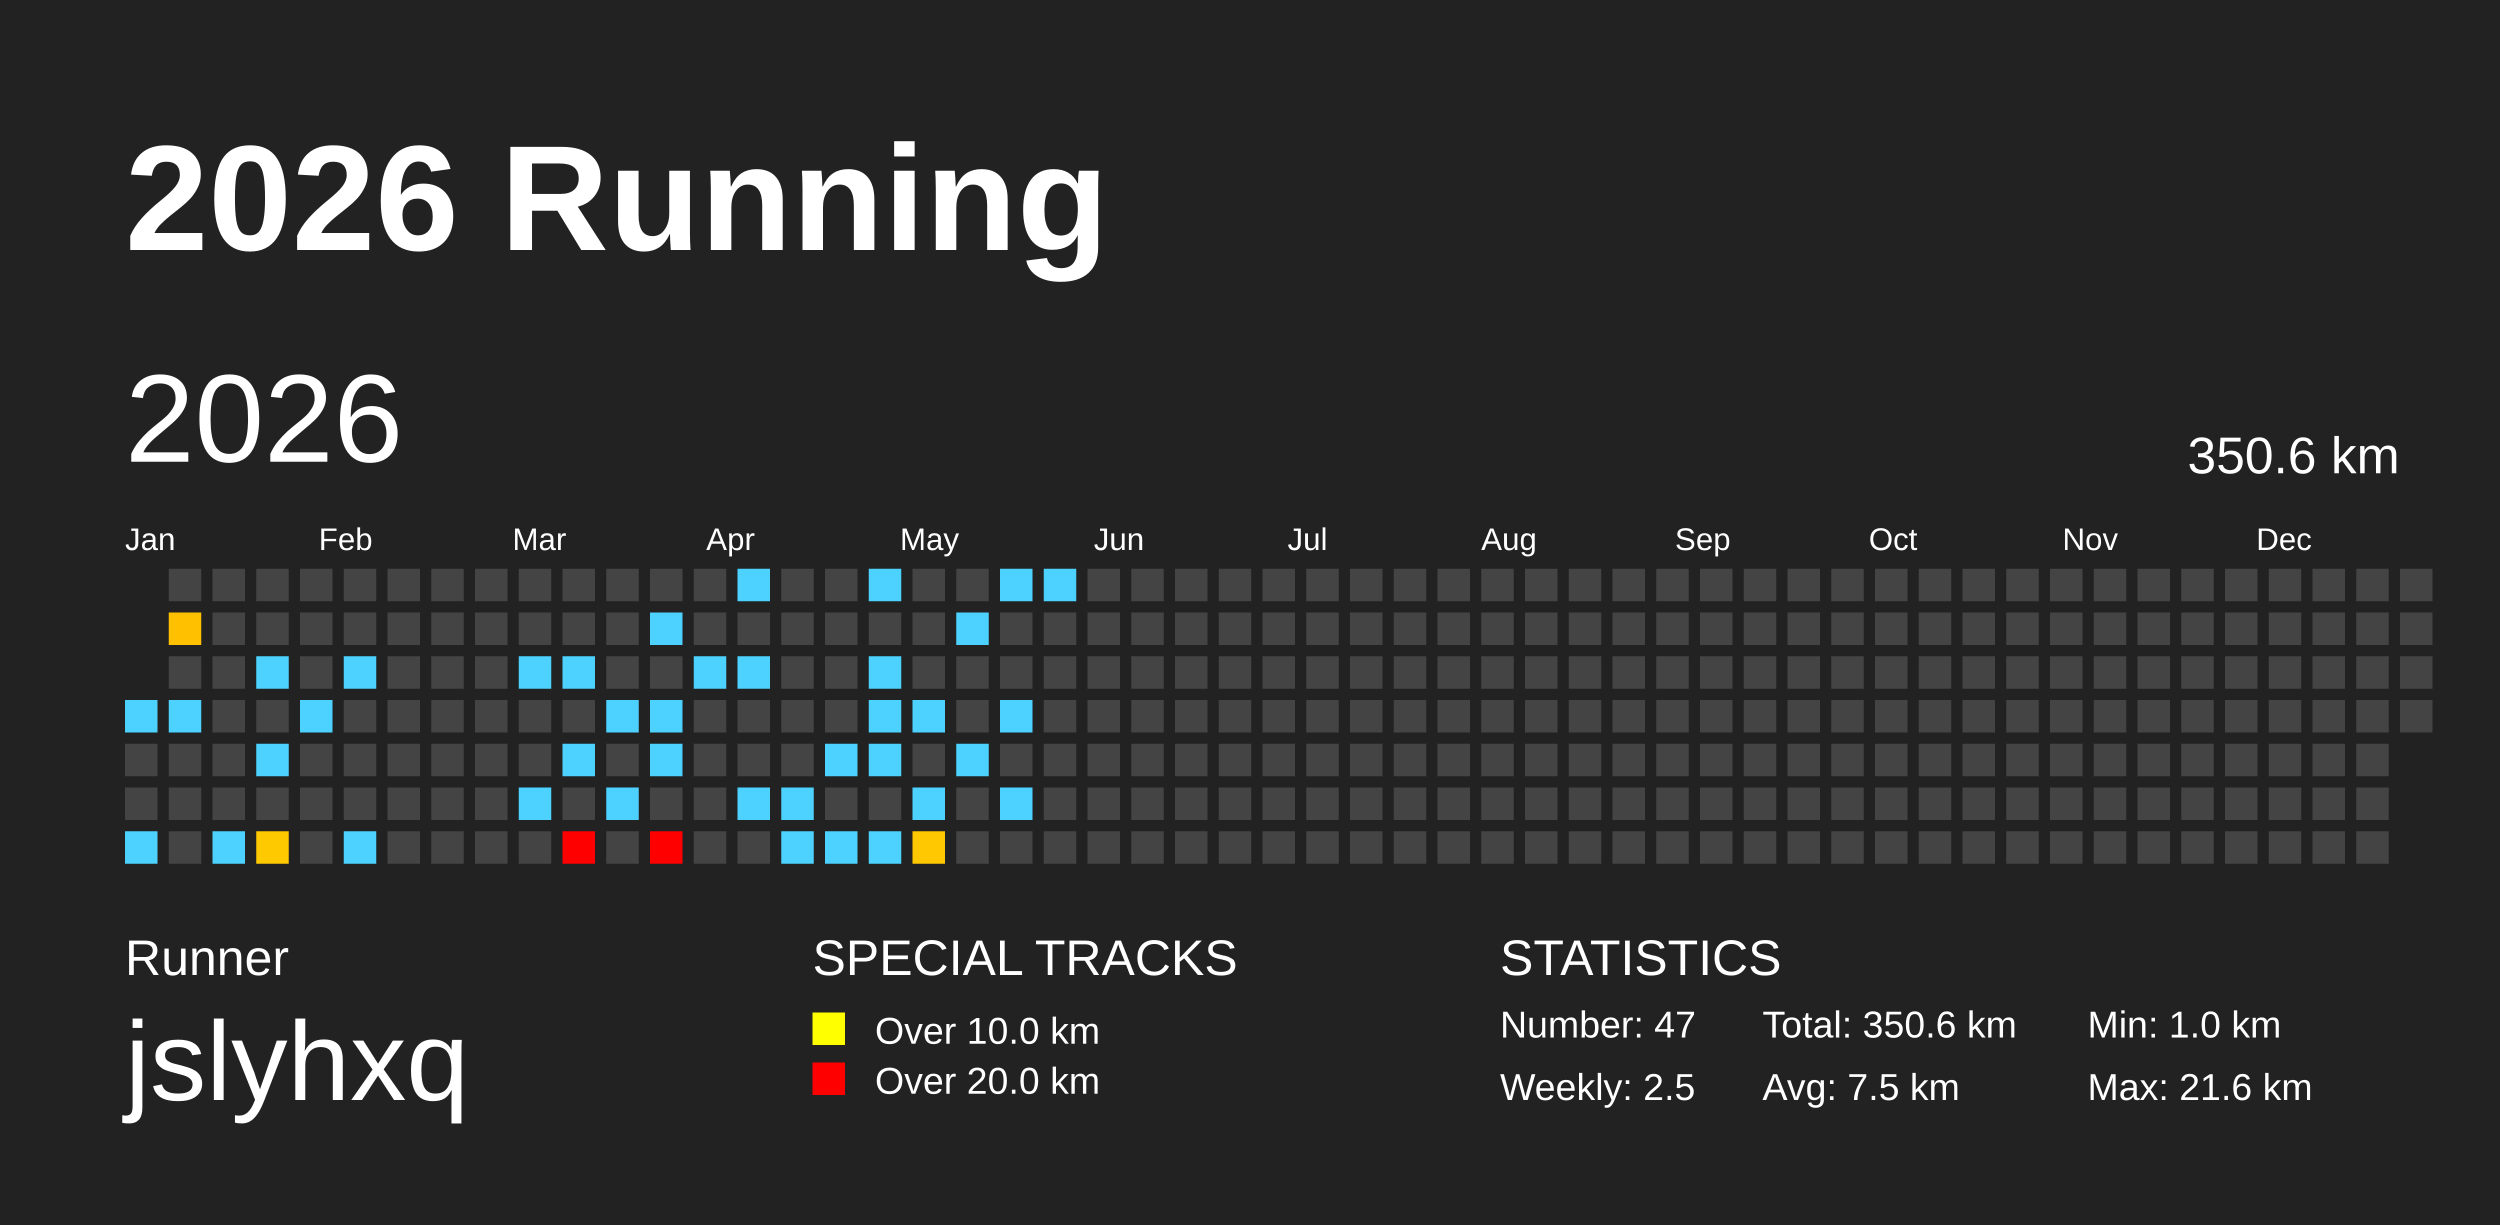
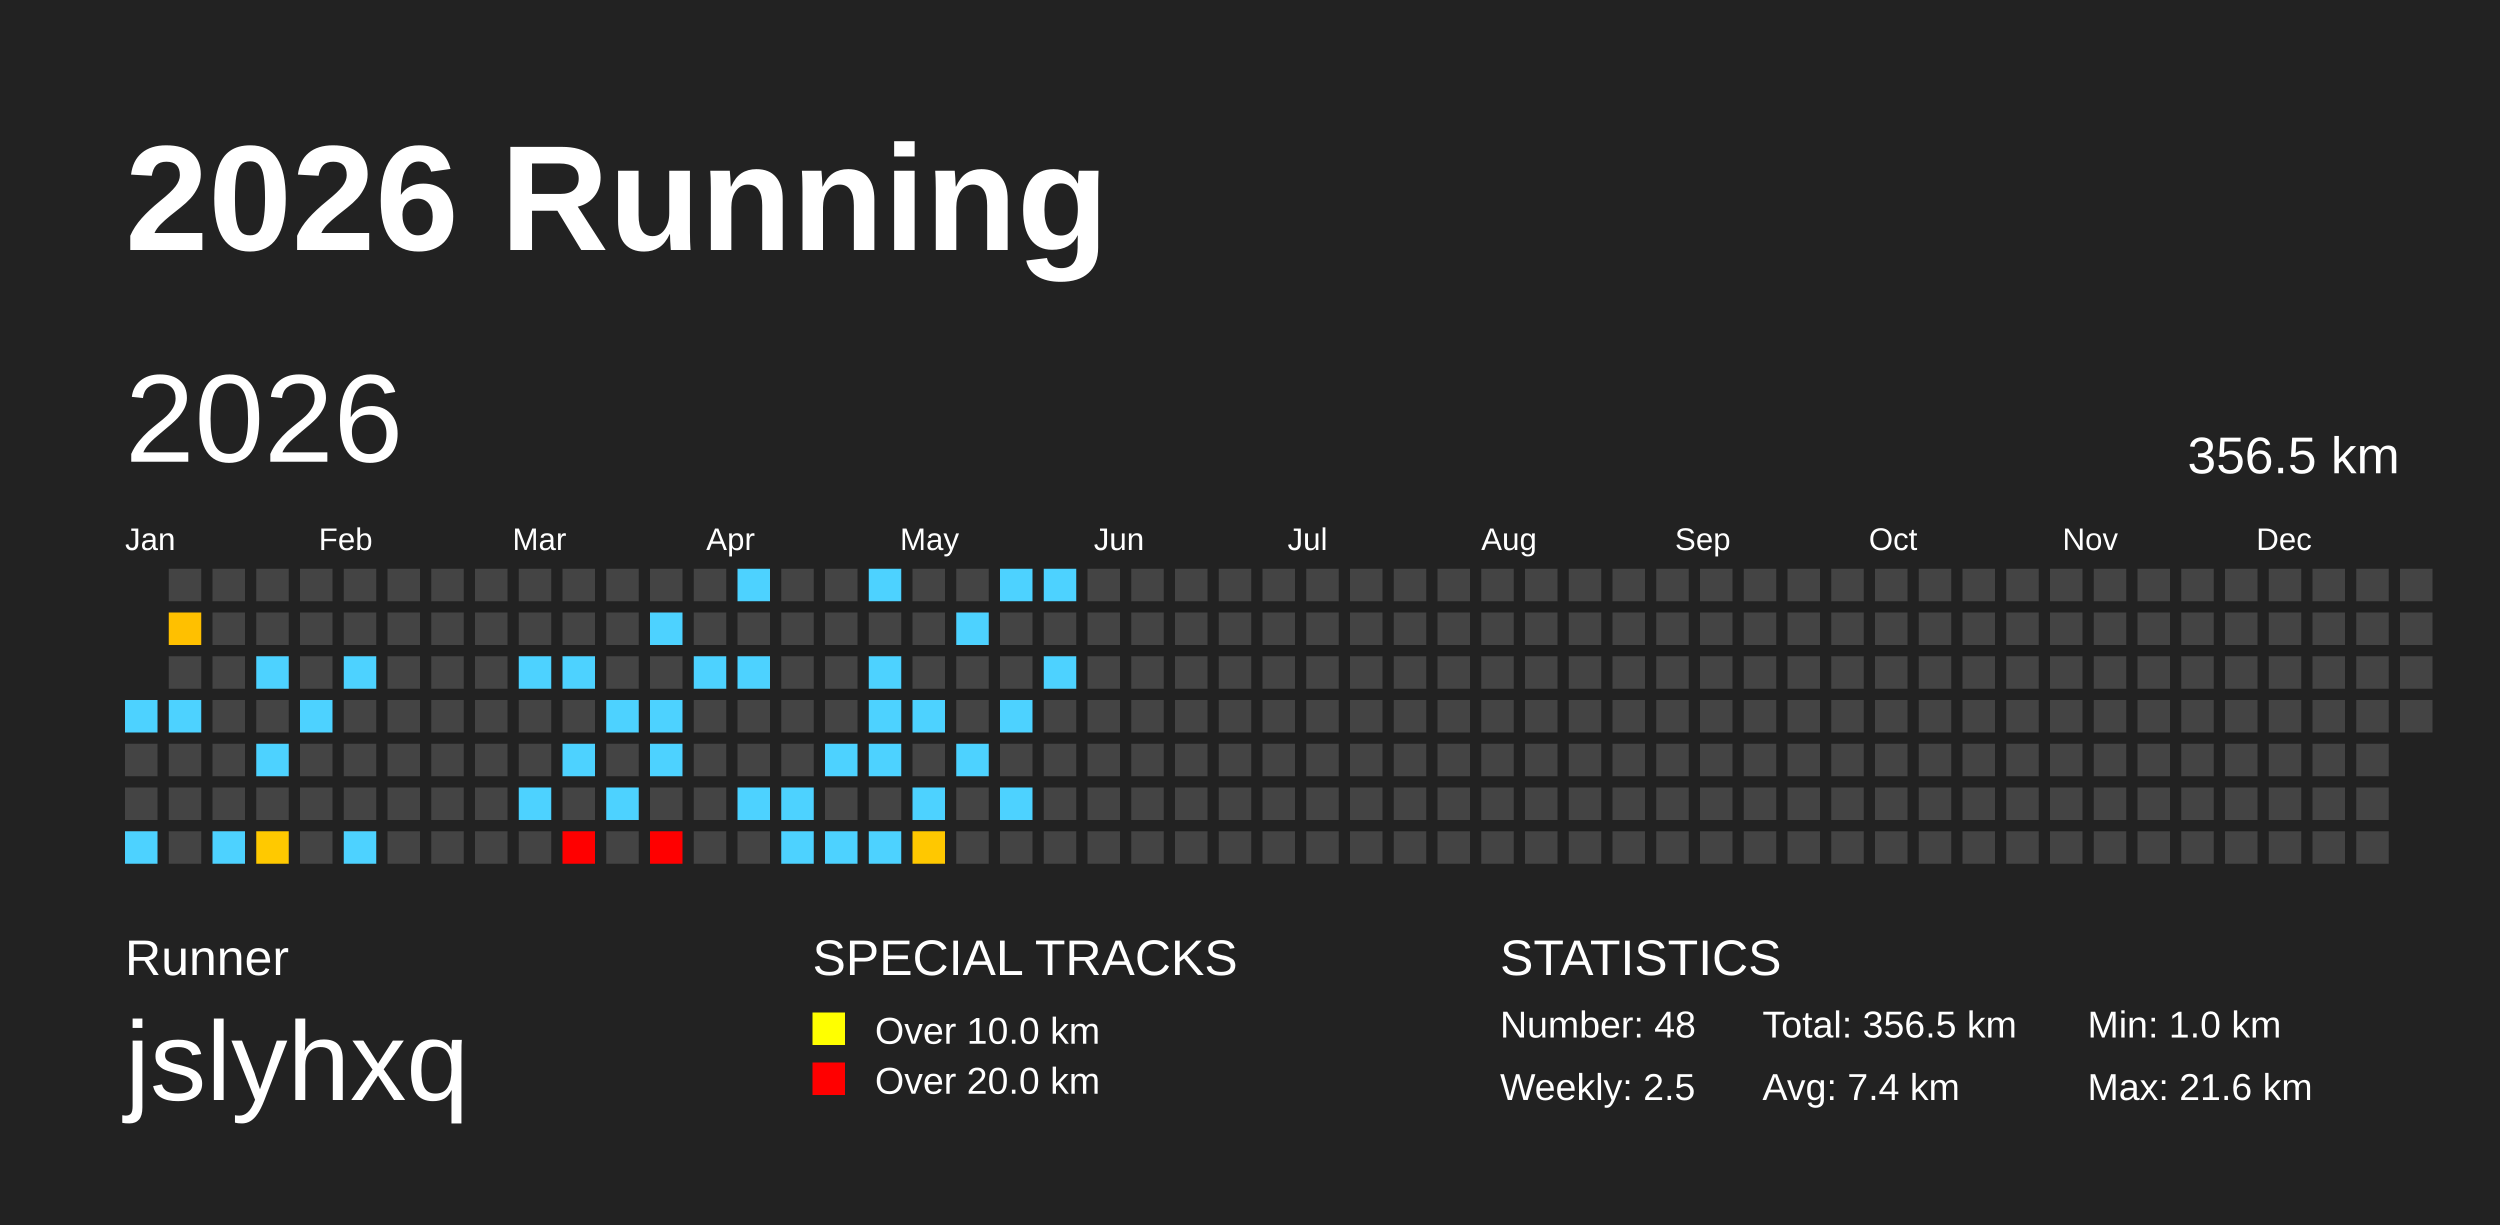
<svg xmlns="http://www.w3.org/2000/svg" baseProfile="full" height="98mm" version="1.1" viewBox="0,0,200,98" width="200mm">
  <defs />
  <rect fill="#222222" height="98" width="200" x="0" y="0" />
  <text fill="#FFFFFF" style="font-size:12px; font-family:Arial; font-weight:bold;" x="10" y="20">2026 Running</text>
  <text fill="#FFFFFF" style="font-size:4px; font-family:Arial" x="10" y="78">Runner</text>
  <text fill="#FFFFFF" style="font-size:9px; font-family:Arial" x="10" y="88">jslyhxq</text>
  <text fill="#FFFFFF" style="font-size:4px; font-family:Arial" x="65" y="78">SPECIAL TRACKS</text>
  <rect fill="yellow" height="2.6" width="2.6" x="65" y="81" />
  <text fill="#FFFFFF" style="font-size:3px; font-family:Arial" x="70" y="83.5">Over 10.0 km</text>
  <rect fill="red" height="2.6" width="2.6" x="65" y="85" />
  <text fill="#FFFFFF" style="font-size:3px; font-family:Arial" x="70" y="87.5">Over 20.0 km</text>
  <text fill="#FFFFFF" style="font-size:4px; font-family:Arial" x="120" y="78">STATISTICS</text>
-   <text fill="#FFFFFF" style="font-size:3px; font-family:Arial" x="120" y="83">Number: 47</text>
+   <text fill="#FFFFFF" style="font-size:3px; font-family:Arial" x="120" y="83">Number: 48</text>
  <text fill="#FFFFFF" style="font-size:3px; font-family:Arial" x="120" y="88">Weekly: 2.5</text>
-   <text fill="#FFFFFF" style="font-size:3px; font-family:Arial" x="141" y="83">Total: 350.6 km</text>
-   <text fill="#FFFFFF" style="font-size:3px; font-family:Arial" x="141" y="88">Avg: 7.5 km</text>
+   <text fill="#FFFFFF" style="font-size:3px; font-family:Arial" x="141" y="83">Total: 356.5 km</text>
+   <text fill="#FFFFFF" style="font-size:3px; font-family:Arial" x="141" y="88">Avg: 7.4 km</text>
  <text fill="#FFFFFF" style="font-size:3px; font-family:Arial" x="167" y="83">Min: 1.0 km</text>
  <text fill="#FFFFFF" style="font-size:3px; font-family:Arial" x="167" y="88">Max: 21.6 km</text>
  <text dominant-baseline="hanging" fill="#FFFFFF" style="font-size:10.0px; font-family:Arial;" x="10" y="30">2026</text>
-   <text dominant-baseline="hanging" fill="#FFFFFF" style="font-size:4.125px; font-family:Arial;" x="175" y="35">350.6 km</text>
+   <text dominant-baseline="hanging" fill="#FFFFFF" style="font-size:4.125px; font-family:Arial;" x="175" y="35">356.5 km</text>
  <text fill="#FFFFFF" style="font-size:2.5px; font-family:Arial" x="10.0" y="44">Jan</text>
  <text fill="#FFFFFF" style="font-size:2.5px; font-family:Arial" x="25.5" y="44">Feb</text>
  <text fill="#FFFFFF" style="font-size:2.5px; font-family:Arial" x="41.0" y="44">Mar</text>
  <text fill="#FFFFFF" style="font-size:2.5px; font-family:Arial" x="56.5" y="44">Apr</text>
  <text fill="#FFFFFF" style="font-size:2.5px; font-family:Arial" x="72.0" y="44">May</text>
  <text fill="#FFFFFF" style="font-size:2.5px; font-family:Arial" x="87.5" y="44">Jun</text>
  <text fill="#FFFFFF" style="font-size:2.5px; font-family:Arial" x="103.0" y="44">Jul</text>
  <text fill="#FFFFFF" style="font-size:2.5px; font-family:Arial" x="118.5" y="44">Aug</text>
  <text fill="#FFFFFF" style="font-size:2.5px; font-family:Arial" x="134.0" y="44">Sep</text>
  <text fill="#FFFFFF" style="font-size:2.5px; font-family:Arial" x="149.5" y="44">Oct</text>
  <text fill="#FFFFFF" style="font-size:2.5px; font-family:Arial" x="165.0" y="44">Nov</text>
  <text fill="#FFFFFF" style="font-size:2.5px; font-family:Arial" x="180.5" y="44">Dec</text>
  <rect fill="#4dd2ff" height="2.6" width="2.6" x="10.0" y="56.0" />
  <rect fill="#444444" height="2.6" width="2.6" x="10.0" y="59.5" />
  <rect fill="#444444" height="2.6" width="2.6" x="10.0" y="63.0" />
  <rect fill="#4dd2ff" height="2.6" width="2.6" x="10.0" y="66.5" />
  <rect fill="#444444" height="2.6" width="2.6" x="13.5" y="45.5" />
  <rect fill="#ffc000" height="2.6" width="2.6" x="13.5" y="49.0" />
  <rect fill="#444444" height="2.6" width="2.6" x="13.5" y="52.5" />
  <rect fill="#4dd2ff" height="2.6" width="2.6" x="13.5" y="56.0" />
  <rect fill="#444444" height="2.6" width="2.6" x="13.5" y="59.5" />
  <rect fill="#444444" height="2.6" width="2.6" x="13.5" y="63.0" />
  <rect fill="#444444" height="2.6" width="2.6" x="13.5" y="66.5" />
  <rect fill="#444444" height="2.6" width="2.6" x="17.0" y="45.5" />
  <rect fill="#444444" height="2.6" width="2.6" x="17.0" y="49.0" />
  <rect fill="#444444" height="2.6" width="2.6" x="17.0" y="52.5" />
  <rect fill="#444444" height="2.6" width="2.6" x="17.0" y="56.0" />
  <rect fill="#444444" height="2.6" width="2.6" x="17.0" y="59.5" />
  <rect fill="#444444" height="2.6" width="2.6" x="17.0" y="63.0" />
  <rect fill="#4dd2ff" height="2.6" width="2.6" x="17.0" y="66.5" />
  <rect fill="#444444" height="2.6" width="2.6" x="20.5" y="45.5" />
  <rect fill="#444444" height="2.6" width="2.6" x="20.5" y="49.0" />
  <rect fill="#4dd2ff" height="2.6" width="2.6" x="20.5" y="52.5" />
  <rect fill="#444444" height="2.6" width="2.6" x="20.5" y="56.0" />
  <rect fill="#4dd2ff" height="2.6" width="2.6" x="20.5" y="59.5" />
  <rect fill="#444444" height="2.6" width="2.6" x="20.5" y="63.0" />
  <rect fill="#ffc900" height="2.6" width="2.6" x="20.5" y="66.5" />
  <rect fill="#444444" height="2.6" width="2.6" x="24.0" y="45.5" />
  <rect fill="#444444" height="2.6" width="2.6" x="24.0" y="49.0" />
  <rect fill="#444444" height="2.6" width="2.6" x="24.0" y="52.5" />
  <rect fill="#4dd2ff" height="2.6" width="2.6" x="24.0" y="56.0" />
  <rect fill="#444444" height="2.6" width="2.6" x="24.0" y="59.5" />
  <rect fill="#444444" height="2.6" width="2.6" x="24.0" y="63.0" />
  <rect fill="#444444" height="2.6" width="2.6" x="24.0" y="66.5" />
  <rect fill="#444444" height="2.6" width="2.6" x="27.5" y="45.5" />
  <rect fill="#444444" height="2.6" width="2.6" x="27.5" y="49.0" />
  <rect fill="#4dd2ff" height="2.6" width="2.6" x="27.5" y="52.5" />
  <rect fill="#444444" height="2.6" width="2.6" x="27.5" y="56.0" />
  <rect fill="#444444" height="2.6" width="2.6" x="27.5" y="59.5" />
  <rect fill="#444444" height="2.6" width="2.6" x="27.5" y="63.0" />
  <rect fill="#4dd2ff" height="2.6" width="2.6" x="27.5" y="66.5" />
  <rect fill="#444444" height="2.6" width="2.6" x="31.0" y="45.5" />
  <rect fill="#444444" height="2.6" width="2.6" x="31.0" y="49.0" />
  <rect fill="#444444" height="2.6" width="2.6" x="31.0" y="52.5" />
  <rect fill="#444444" height="2.6" width="2.6" x="31.0" y="56.0" />
  <rect fill="#444444" height="2.6" width="2.6" x="31.0" y="59.5" />
  <rect fill="#444444" height="2.6" width="2.6" x="31.0" y="63.0" />
  <rect fill="#444444" height="2.6" width="2.6" x="31.0" y="66.5" />
  <rect fill="#444444" height="2.6" width="2.6" x="34.5" y="45.5" />
  <rect fill="#444444" height="2.6" width="2.6" x="34.5" y="49.0" />
  <rect fill="#444444" height="2.6" width="2.6" x="34.5" y="52.5" />
  <rect fill="#444444" height="2.6" width="2.6" x="34.5" y="56.0" />
  <rect fill="#444444" height="2.6" width="2.6" x="34.5" y="59.5" />
  <rect fill="#444444" height="2.6" width="2.6" x="34.5" y="63.0" />
  <rect fill="#444444" height="2.6" width="2.6" x="34.5" y="66.5" />
  <rect fill="#444444" height="2.6" width="2.6" x="38.0" y="45.5" />
  <rect fill="#444444" height="2.6" width="2.6" x="38.0" y="49.0" />
  <rect fill="#444444" height="2.6" width="2.6" x="38.0" y="52.5" />
  <rect fill="#444444" height="2.6" width="2.6" x="38.0" y="56.0" />
  <rect fill="#444444" height="2.6" width="2.6" x="38.0" y="59.5" />
  <rect fill="#444444" height="2.6" width="2.6" x="38.0" y="63.0" />
  <rect fill="#444444" height="2.6" width="2.6" x="38.0" y="66.5" />
  <rect fill="#444444" height="2.6" width="2.6" x="41.5" y="45.5" />
  <rect fill="#444444" height="2.6" width="2.6" x="41.5" y="49.0" />
  <rect fill="#4dd2ff" height="2.6" width="2.6" x="41.5" y="52.5" />
  <rect fill="#444444" height="2.6" width="2.6" x="41.5" y="56.0" />
  <rect fill="#444444" height="2.6" width="2.6" x="41.5" y="59.5" />
  <rect fill="#4dd2ff" height="2.6" width="2.6" x="41.5" y="63.0" />
  <rect fill="#444444" height="2.6" width="2.6" x="41.5" y="66.5" />
  <rect fill="#444444" height="2.6" width="2.6" x="45.0" y="45.5" />
  <rect fill="#444444" height="2.6" width="2.6" x="45.0" y="49.0" />
  <rect fill="#4dd2ff" height="2.6" width="2.6" x="45.0" y="52.5" />
  <rect fill="#444444" height="2.6" width="2.6" x="45.0" y="56.0" />
  <rect fill="#4dd2ff" height="2.6" width="2.6" x="45.0" y="59.5" />
  <rect fill="#444444" height="2.6" width="2.6" x="45.0" y="63.0" />
  <rect fill="red" height="2.6" width="2.6" x="45.0" y="66.5" />
  <rect fill="#444444" height="2.6" width="2.6" x="48.5" y="45.5" />
  <rect fill="#444444" height="2.6" width="2.6" x="48.5" y="49.0" />
  <rect fill="#444444" height="2.6" width="2.6" x="48.5" y="52.5" />
  <rect fill="#4dd2ff" height="2.6" width="2.6" x="48.5" y="56.0" />
  <rect fill="#444444" height="2.6" width="2.6" x="48.5" y="59.5" />
  <rect fill="#4dd2ff" height="2.6" width="2.6" x="48.5" y="63.0" />
  <rect fill="#444444" height="2.6" width="2.6" x="48.5" y="66.5" />
  <rect fill="#444444" height="2.6" width="2.6" x="52.0" y="45.5" />
  <rect fill="#4dd2ff" height="2.6" width="2.6" x="52.0" y="49.0" />
  <rect fill="#444444" height="2.6" width="2.6" x="52.0" y="52.5" />
  <rect fill="#4dd2ff" height="2.6" width="2.6" x="52.0" y="56.0" />
  <rect fill="#4dd2ff" height="2.6" width="2.6" x="52.0" y="59.5" />
  <rect fill="#444444" height="2.6" width="2.6" x="52.0" y="63.0" />
  <rect fill="red" height="2.6" width="2.6" x="52.0" y="66.5" />
  <rect fill="#444444" height="2.6" width="2.6" x="55.5" y="45.5" />
  <rect fill="#444444" height="2.6" width="2.6" x="55.5" y="49.0" />
  <rect fill="#4dd2ff" height="2.6" width="2.6" x="55.5" y="52.5" />
  <rect fill="#444444" height="2.6" width="2.6" x="55.5" y="56.0" />
  <rect fill="#444444" height="2.6" width="2.6" x="55.5" y="59.5" />
  <rect fill="#444444" height="2.6" width="2.6" x="55.5" y="63.0" />
  <rect fill="#444444" height="2.6" width="2.6" x="55.5" y="66.5" />
  <rect fill="#4dd2ff" height="2.6" width="2.6" x="59.0" y="45.5" />
  <rect fill="#444444" height="2.6" width="2.6" x="59.0" y="49.0" />
  <rect fill="#4dd2ff" height="2.6" width="2.6" x="59.0" y="52.5" />
  <rect fill="#444444" height="2.6" width="2.6" x="59.0" y="56.0" />
  <rect fill="#444444" height="2.6" width="2.6" x="59.0" y="59.5" />
  <rect fill="#4dd2ff" height="2.6" width="2.6" x="59.0" y="63.0" />
  <rect fill="#444444" height="2.6" width="2.6" x="59.0" y="66.5" />
  <rect fill="#444444" height="2.6" width="2.6" x="62.5" y="45.5" />
  <rect fill="#444444" height="2.6" width="2.6" x="62.5" y="49.0" />
  <rect fill="#444444" height="2.6" width="2.6" x="62.5" y="52.5" />
  <rect fill="#444444" height="2.6" width="2.6" x="62.5" y="56.0" />
  <rect fill="#444444" height="2.6" width="2.6" x="62.5" y="59.5" />
  <rect fill="#4dd2ff" height="2.6" width="2.6" x="62.5" y="63.0" />
  <rect fill="#4dd2ff" height="2.6" width="2.6" x="62.5" y="66.5" />
  <rect fill="#444444" height="2.6" width="2.6" x="66.0" y="45.5" />
  <rect fill="#444444" height="2.6" width="2.6" x="66.0" y="49.0" />
  <rect fill="#444444" height="2.6" width="2.6" x="66.0" y="52.5" />
  <rect fill="#444444" height="2.6" width="2.6" x="66.0" y="56.0" />
  <rect fill="#4dd2ff" height="2.6" width="2.6" x="66.0" y="59.5" />
  <rect fill="#444444" height="2.6" width="2.6" x="66.0" y="63.0" />
  <rect fill="#4dd2ff" height="2.6" width="2.6" x="66.0" y="66.5" />
  <rect fill="#4dd2ff" height="2.6" width="2.6" x="69.5" y="45.5" />
  <rect fill="#444444" height="2.6" width="2.6" x="69.5" y="49.0" />
  <rect fill="#4dd2ff" height="2.6" width="2.6" x="69.5" y="52.5" />
  <rect fill="#4dd2ff" height="2.6" width="2.6" x="69.5" y="56.0" />
  <rect fill="#4dd2ff" height="2.6" width="2.6" x="69.5" y="59.5" />
  <rect fill="#444444" height="2.6" width="2.6" x="69.5" y="63.0" />
  <rect fill="#4dd2ff" height="2.6" width="2.6" x="69.5" y="66.5" />
  <rect fill="#444444" height="2.6" width="2.6" x="73.0" y="45.5" />
  <rect fill="#444444" height="2.6" width="2.6" x="73.0" y="49.0" />
  <rect fill="#444444" height="2.6" width="2.6" x="73.0" y="52.5" />
  <rect fill="#4dd2ff" height="2.6" width="2.6" x="73.0" y="56.0" />
  <rect fill="#444444" height="2.6" width="2.6" x="73.0" y="59.5" />
  <rect fill="#4dd2ff" height="2.6" width="2.6" x="73.0" y="63.0" />
  <rect fill="#ffc800" height="2.6" width="2.6" x="73.0" y="66.5" />
  <rect fill="#444444" height="2.6" width="2.6" x="76.5" y="45.5" />
  <rect fill="#4dd2ff" height="2.6" width="2.6" x="76.5" y="49.0" />
  <rect fill="#444444" height="2.6" width="2.6" x="76.5" y="52.5" />
  <rect fill="#444444" height="2.6" width="2.6" x="76.5" y="56.0" />
  <rect fill="#4dd2ff" height="2.6" width="2.6" x="76.5" y="59.5" />
  <rect fill="#444444" height="2.6" width="2.6" x="76.5" y="63.0" />
  <rect fill="#444444" height="2.6" width="2.6" x="76.5" y="66.5" />
  <rect fill="#4dd2ff" height="2.6" width="2.6" x="80.0" y="45.5" />
  <rect fill="#444444" height="2.6" width="2.6" x="80.0" y="49.0" />
  <rect fill="#444444" height="2.6" width="2.6" x="80.0" y="52.5" />
  <rect fill="#4dd2ff" height="2.6" width="2.6" x="80.0" y="56.0" />
  <rect fill="#444444" height="2.6" width="2.6" x="80.0" y="59.5" />
  <rect fill="#4dd2ff" height="2.6" width="2.6" x="80.0" y="63.0" />
  <rect fill="#444444" height="2.6" width="2.6" x="80.0" y="66.5" />
  <rect fill="#4dd2ff" height="2.6" width="2.6" x="83.5" y="45.5" />
  <rect fill="#444444" height="2.6" width="2.6" x="83.5" y="49.0" />
-   <rect fill="#444444" height="2.6" width="2.6" x="83.5" y="52.5" />
+   <rect fill="#4dd2ff" height="2.6" width="2.6" x="83.5" y="52.5" />
  <rect fill="#444444" height="2.6" width="2.6" x="83.5" y="56.0" />
  <rect fill="#444444" height="2.6" width="2.6" x="83.5" y="59.5" />
  <rect fill="#444444" height="2.6" width="2.6" x="83.5" y="63.0" />
  <rect fill="#444444" height="2.6" width="2.6" x="83.5" y="66.5" />
  <rect fill="#444444" height="2.6" width="2.6" x="87.0" y="45.5" />
  <rect fill="#444444" height="2.6" width="2.6" x="87.0" y="49.0" />
  <rect fill="#444444" height="2.6" width="2.6" x="87.0" y="52.5" />
  <rect fill="#444444" height="2.6" width="2.6" x="87.0" y="56.0" />
  <rect fill="#444444" height="2.6" width="2.6" x="87.0" y="59.5" />
  <rect fill="#444444" height="2.6" width="2.6" x="87.0" y="63.0" />
  <rect fill="#444444" height="2.6" width="2.6" x="87.0" y="66.5" />
  <rect fill="#444444" height="2.6" width="2.6" x="90.5" y="45.5" />
  <rect fill="#444444" height="2.6" width="2.6" x="90.5" y="49.0" />
  <rect fill="#444444" height="2.6" width="2.6" x="90.5" y="52.5" />
  <rect fill="#444444" height="2.6" width="2.6" x="90.5" y="56.0" />
  <rect fill="#444444" height="2.6" width="2.6" x="90.5" y="59.5" />
  <rect fill="#444444" height="2.6" width="2.6" x="90.5" y="63.0" />
  <rect fill="#444444" height="2.6" width="2.6" x="90.5" y="66.5" />
  <rect fill="#444444" height="2.6" width="2.6" x="94.0" y="45.5" />
  <rect fill="#444444" height="2.6" width="2.6" x="94.0" y="49.0" />
  <rect fill="#444444" height="2.6" width="2.6" x="94.0" y="52.5" />
  <rect fill="#444444" height="2.6" width="2.6" x="94.0" y="56.0" />
  <rect fill="#444444" height="2.6" width="2.6" x="94.0" y="59.5" />
  <rect fill="#444444" height="2.6" width="2.6" x="94.0" y="63.0" />
  <rect fill="#444444" height="2.6" width="2.6" x="94.0" y="66.5" />
  <rect fill="#444444" height="2.6" width="2.6" x="97.5" y="45.5" />
  <rect fill="#444444" height="2.6" width="2.6" x="97.5" y="49.0" />
  <rect fill="#444444" height="2.6" width="2.6" x="97.5" y="52.5" />
  <rect fill="#444444" height="2.6" width="2.6" x="97.5" y="56.0" />
  <rect fill="#444444" height="2.6" width="2.6" x="97.5" y="59.5" />
  <rect fill="#444444" height="2.6" width="2.6" x="97.5" y="63.0" />
  <rect fill="#444444" height="2.6" width="2.6" x="97.5" y="66.5" />
  <rect fill="#444444" height="2.6" width="2.6" x="101.0" y="45.5" />
  <rect fill="#444444" height="2.6" width="2.6" x="101.0" y="49.0" />
  <rect fill="#444444" height="2.6" width="2.6" x="101.0" y="52.5" />
  <rect fill="#444444" height="2.6" width="2.6" x="101.0" y="56.0" />
  <rect fill="#444444" height="2.6" width="2.6" x="101.0" y="59.5" />
  <rect fill="#444444" height="2.6" width="2.6" x="101.0" y="63.0" />
  <rect fill="#444444" height="2.6" width="2.6" x="101.0" y="66.5" />
  <rect fill="#444444" height="2.6" width="2.6" x="104.5" y="45.5" />
  <rect fill="#444444" height="2.6" width="2.6" x="104.5" y="49.0" />
  <rect fill="#444444" height="2.6" width="2.6" x="104.5" y="52.5" />
  <rect fill="#444444" height="2.6" width="2.6" x="104.5" y="56.0" />
  <rect fill="#444444" height="2.6" width="2.6" x="104.5" y="59.5" />
  <rect fill="#444444" height="2.6" width="2.6" x="104.5" y="63.0" />
  <rect fill="#444444" height="2.6" width="2.6" x="104.5" y="66.5" />
  <rect fill="#444444" height="2.6" width="2.6" x="108.0" y="45.5" />
  <rect fill="#444444" height="2.6" width="2.6" x="108.0" y="49.0" />
  <rect fill="#444444" height="2.6" width="2.6" x="108.0" y="52.5" />
  <rect fill="#444444" height="2.6" width="2.6" x="108.0" y="56.0" />
  <rect fill="#444444" height="2.6" width="2.6" x="108.0" y="59.5" />
  <rect fill="#444444" height="2.6" width="2.6" x="108.0" y="63.0" />
  <rect fill="#444444" height="2.6" width="2.6" x="108.0" y="66.5" />
  <rect fill="#444444" height="2.6" width="2.6" x="111.5" y="45.5" />
  <rect fill="#444444" height="2.6" width="2.6" x="111.5" y="49.0" />
  <rect fill="#444444" height="2.6" width="2.6" x="111.5" y="52.5" />
  <rect fill="#444444" height="2.6" width="2.6" x="111.5" y="56.0" />
  <rect fill="#444444" height="2.6" width="2.6" x="111.5" y="59.5" />
  <rect fill="#444444" height="2.6" width="2.6" x="111.5" y="63.0" />
  <rect fill="#444444" height="2.6" width="2.6" x="111.5" y="66.5" />
  <rect fill="#444444" height="2.6" width="2.6" x="115.0" y="45.5" />
  <rect fill="#444444" height="2.6" width="2.6" x="115.0" y="49.0" />
  <rect fill="#444444" height="2.6" width="2.6" x="115.0" y="52.5" />
  <rect fill="#444444" height="2.6" width="2.6" x="115.0" y="56.0" />
  <rect fill="#444444" height="2.6" width="2.6" x="115.0" y="59.5" />
  <rect fill="#444444" height="2.6" width="2.6" x="115.0" y="63.0" />
  <rect fill="#444444" height="2.6" width="2.6" x="115.0" y="66.5" />
  <rect fill="#444444" height="2.6" width="2.6" x="118.5" y="45.5" />
  <rect fill="#444444" height="2.6" width="2.6" x="118.5" y="49.0" />
  <rect fill="#444444" height="2.6" width="2.6" x="118.5" y="52.5" />
  <rect fill="#444444" height="2.6" width="2.6" x="118.5" y="56.0" />
  <rect fill="#444444" height="2.6" width="2.6" x="118.5" y="59.5" />
  <rect fill="#444444" height="2.6" width="2.6" x="118.5" y="63.0" />
  <rect fill="#444444" height="2.6" width="2.6" x="118.5" y="66.5" />
  <rect fill="#444444" height="2.6" width="2.6" x="122.0" y="45.5" />
  <rect fill="#444444" height="2.6" width="2.6" x="122.0" y="49.0" />
  <rect fill="#444444" height="2.6" width="2.6" x="122.0" y="52.5" />
  <rect fill="#444444" height="2.6" width="2.6" x="122.0" y="56.0" />
  <rect fill="#444444" height="2.6" width="2.6" x="122.0" y="59.5" />
  <rect fill="#444444" height="2.6" width="2.6" x="122.0" y="63.0" />
  <rect fill="#444444" height="2.6" width="2.6" x="122.0" y="66.5" />
  <rect fill="#444444" height="2.6" width="2.6" x="125.5" y="45.5" />
  <rect fill="#444444" height="2.6" width="2.6" x="125.5" y="49.0" />
  <rect fill="#444444" height="2.6" width="2.6" x="125.5" y="52.5" />
  <rect fill="#444444" height="2.6" width="2.6" x="125.5" y="56.0" />
  <rect fill="#444444" height="2.6" width="2.6" x="125.5" y="59.5" />
  <rect fill="#444444" height="2.6" width="2.6" x="125.5" y="63.0" />
  <rect fill="#444444" height="2.6" width="2.6" x="125.5" y="66.5" />
  <rect fill="#444444" height="2.6" width="2.6" x="129.0" y="45.5" />
  <rect fill="#444444" height="2.6" width="2.6" x="129.0" y="49.0" />
  <rect fill="#444444" height="2.6" width="2.6" x="129.0" y="52.5" />
  <rect fill="#444444" height="2.6" width="2.6" x="129.0" y="56.0" />
  <rect fill="#444444" height="2.6" width="2.6" x="129.0" y="59.5" />
  <rect fill="#444444" height="2.6" width="2.6" x="129.0" y="63.0" />
  <rect fill="#444444" height="2.6" width="2.6" x="129.0" y="66.5" />
  <rect fill="#444444" height="2.6" width="2.6" x="132.5" y="45.5" />
  <rect fill="#444444" height="2.6" width="2.6" x="132.5" y="49.0" />
  <rect fill="#444444" height="2.6" width="2.6" x="132.5" y="52.5" />
  <rect fill="#444444" height="2.6" width="2.6" x="132.5" y="56.0" />
  <rect fill="#444444" height="2.6" width="2.6" x="132.5" y="59.5" />
  <rect fill="#444444" height="2.6" width="2.6" x="132.5" y="63.0" />
  <rect fill="#444444" height="2.6" width="2.6" x="132.5" y="66.5" />
  <rect fill="#444444" height="2.6" width="2.6" x="136.0" y="45.5" />
  <rect fill="#444444" height="2.6" width="2.6" x="136.0" y="49.0" />
  <rect fill="#444444" height="2.6" width="2.6" x="136.0" y="52.5" />
  <rect fill="#444444" height="2.6" width="2.6" x="136.0" y="56.0" />
  <rect fill="#444444" height="2.6" width="2.6" x="136.0" y="59.5" />
  <rect fill="#444444" height="2.6" width="2.6" x="136.0" y="63.0" />
  <rect fill="#444444" height="2.6" width="2.6" x="136.0" y="66.5" />
  <rect fill="#444444" height="2.6" width="2.6" x="139.5" y="45.5" />
  <rect fill="#444444" height="2.6" width="2.6" x="139.5" y="49.0" />
  <rect fill="#444444" height="2.6" width="2.6" x="139.5" y="52.5" />
  <rect fill="#444444" height="2.6" width="2.6" x="139.5" y="56.0" />
  <rect fill="#444444" height="2.6" width="2.6" x="139.5" y="59.5" />
  <rect fill="#444444" height="2.6" width="2.6" x="139.5" y="63.0" />
  <rect fill="#444444" height="2.6" width="2.6" x="139.5" y="66.5" />
  <rect fill="#444444" height="2.6" width="2.6" x="143.0" y="45.5" />
  <rect fill="#444444" height="2.6" width="2.6" x="143.0" y="49.0" />
  <rect fill="#444444" height="2.6" width="2.6" x="143.0" y="52.5" />
  <rect fill="#444444" height="2.6" width="2.6" x="143.0" y="56.0" />
  <rect fill="#444444" height="2.6" width="2.6" x="143.0" y="59.5" />
  <rect fill="#444444" height="2.6" width="2.6" x="143.0" y="63.0" />
  <rect fill="#444444" height="2.6" width="2.6" x="143.0" y="66.5" />
  <rect fill="#444444" height="2.6" width="2.6" x="146.5" y="45.5" />
  <rect fill="#444444" height="2.6" width="2.6" x="146.5" y="49.0" />
  <rect fill="#444444" height="2.6" width="2.6" x="146.5" y="52.5" />
  <rect fill="#444444" height="2.6" width="2.6" x="146.5" y="56.0" />
  <rect fill="#444444" height="2.6" width="2.6" x="146.5" y="59.5" />
  <rect fill="#444444" height="2.6" width="2.6" x="146.5" y="63.0" />
  <rect fill="#444444" height="2.6" width="2.6" x="146.5" y="66.5" />
  <rect fill="#444444" height="2.6" width="2.6" x="150.0" y="45.5" />
  <rect fill="#444444" height="2.6" width="2.6" x="150.0" y="49.0" />
  <rect fill="#444444" height="2.6" width="2.6" x="150.0" y="52.5" />
  <rect fill="#444444" height="2.6" width="2.6" x="150.0" y="56.0" />
  <rect fill="#444444" height="2.6" width="2.6" x="150.0" y="59.5" />
  <rect fill="#444444" height="2.6" width="2.6" x="150.0" y="63.0" />
  <rect fill="#444444" height="2.6" width="2.6" x="150.0" y="66.5" />
  <rect fill="#444444" height="2.6" width="2.6" x="153.5" y="45.5" />
  <rect fill="#444444" height="2.6" width="2.6" x="153.5" y="49.0" />
  <rect fill="#444444" height="2.6" width="2.6" x="153.5" y="52.5" />
  <rect fill="#444444" height="2.6" width="2.6" x="153.5" y="56.0" />
  <rect fill="#444444" height="2.6" width="2.6" x="153.5" y="59.5" />
  <rect fill="#444444" height="2.6" width="2.6" x="153.5" y="63.0" />
  <rect fill="#444444" height="2.6" width="2.6" x="153.5" y="66.5" />
  <rect fill="#444444" height="2.6" width="2.6" x="157.0" y="45.5" />
  <rect fill="#444444" height="2.6" width="2.6" x="157.0" y="49.0" />
  <rect fill="#444444" height="2.6" width="2.6" x="157.0" y="52.5" />
  <rect fill="#444444" height="2.6" width="2.6" x="157.0" y="56.0" />
  <rect fill="#444444" height="2.6" width="2.6" x="157.0" y="59.5" />
  <rect fill="#444444" height="2.6" width="2.6" x="157.0" y="63.0" />
  <rect fill="#444444" height="2.6" width="2.6" x="157.0" y="66.5" />
  <rect fill="#444444" height="2.6" width="2.6" x="160.5" y="45.5" />
  <rect fill="#444444" height="2.6" width="2.6" x="160.5" y="49.0" />
  <rect fill="#444444" height="2.6" width="2.6" x="160.5" y="52.5" />
  <rect fill="#444444" height="2.6" width="2.6" x="160.5" y="56.0" />
  <rect fill="#444444" height="2.6" width="2.6" x="160.5" y="59.5" />
  <rect fill="#444444" height="2.6" width="2.6" x="160.5" y="63.0" />
  <rect fill="#444444" height="2.6" width="2.6" x="160.5" y="66.5" />
  <rect fill="#444444" height="2.6" width="2.6" x="164.0" y="45.5" />
  <rect fill="#444444" height="2.6" width="2.6" x="164.0" y="49.0" />
  <rect fill="#444444" height="2.6" width="2.6" x="164.0" y="52.5" />
  <rect fill="#444444" height="2.6" width="2.6" x="164.0" y="56.0" />
  <rect fill="#444444" height="2.6" width="2.6" x="164.0" y="59.5" />
  <rect fill="#444444" height="2.6" width="2.6" x="164.0" y="63.0" />
  <rect fill="#444444" height="2.6" width="2.6" x="164.0" y="66.5" />
  <rect fill="#444444" height="2.6" width="2.6" x="167.5" y="45.5" />
  <rect fill="#444444" height="2.6" width="2.6" x="167.5" y="49.0" />
  <rect fill="#444444" height="2.6" width="2.6" x="167.5" y="52.5" />
  <rect fill="#444444" height="2.6" width="2.6" x="167.5" y="56.0" />
  <rect fill="#444444" height="2.6" width="2.6" x="167.5" y="59.5" />
  <rect fill="#444444" height="2.6" width="2.6" x="167.5" y="63.0" />
  <rect fill="#444444" height="2.6" width="2.6" x="167.5" y="66.5" />
  <rect fill="#444444" height="2.6" width="2.6" x="171.0" y="45.5" />
  <rect fill="#444444" height="2.6" width="2.6" x="171.0" y="49.0" />
  <rect fill="#444444" height="2.6" width="2.6" x="171.0" y="52.5" />
  <rect fill="#444444" height="2.6" width="2.6" x="171.0" y="56.0" />
  <rect fill="#444444" height="2.6" width="2.6" x="171.0" y="59.5" />
  <rect fill="#444444" height="2.6" width="2.6" x="171.0" y="63.0" />
  <rect fill="#444444" height="2.6" width="2.6" x="171.0" y="66.5" />
  <rect fill="#444444" height="2.6" width="2.6" x="174.5" y="45.5" />
  <rect fill="#444444" height="2.6" width="2.6" x="174.5" y="49.0" />
  <rect fill="#444444" height="2.6" width="2.6" x="174.5" y="52.5" />
  <rect fill="#444444" height="2.6" width="2.6" x="174.5" y="56.0" />
  <rect fill="#444444" height="2.6" width="2.6" x="174.5" y="59.5" />
  <rect fill="#444444" height="2.6" width="2.6" x="174.5" y="63.0" />
  <rect fill="#444444" height="2.6" width="2.6" x="174.5" y="66.5" />
  <rect fill="#444444" height="2.6" width="2.6" x="178.0" y="45.5" />
  <rect fill="#444444" height="2.6" width="2.6" x="178.0" y="49.0" />
  <rect fill="#444444" height="2.6" width="2.6" x="178.0" y="52.5" />
  <rect fill="#444444" height="2.6" width="2.6" x="178.0" y="56.0" />
  <rect fill="#444444" height="2.6" width="2.6" x="178.0" y="59.5" />
  <rect fill="#444444" height="2.6" width="2.6" x="178.0" y="63.0" />
  <rect fill="#444444" height="2.6" width="2.6" x="178.0" y="66.5" />
  <rect fill="#444444" height="2.6" width="2.6" x="181.5" y="45.5" />
  <rect fill="#444444" height="2.6" width="2.6" x="181.5" y="49.0" />
  <rect fill="#444444" height="2.6" width="2.6" x="181.5" y="52.5" />
  <rect fill="#444444" height="2.6" width="2.6" x="181.5" y="56.0" />
  <rect fill="#444444" height="2.6" width="2.6" x="181.5" y="59.5" />
  <rect fill="#444444" height="2.6" width="2.6" x="181.5" y="63.0" />
  <rect fill="#444444" height="2.6" width="2.6" x="181.5" y="66.5" />
  <rect fill="#444444" height="2.6" width="2.6" x="185.0" y="45.5" />
  <rect fill="#444444" height="2.6" width="2.6" x="185.0" y="49.0" />
  <rect fill="#444444" height="2.6" width="2.6" x="185.0" y="52.5" />
  <rect fill="#444444" height="2.6" width="2.6" x="185.0" y="56.0" />
  <rect fill="#444444" height="2.6" width="2.6" x="185.0" y="59.5" />
  <rect fill="#444444" height="2.6" width="2.6" x="185.0" y="63.0" />
  <rect fill="#444444" height="2.6" width="2.6" x="185.0" y="66.5" />
  <rect fill="#444444" height="2.6" width="2.6" x="188.5" y="45.5" />
  <rect fill="#444444" height="2.6" width="2.6" x="188.5" y="49.0" />
  <rect fill="#444444" height="2.6" width="2.6" x="188.5" y="52.5" />
  <rect fill="#444444" height="2.6" width="2.6" x="188.5" y="56.0" />
  <rect fill="#444444" height="2.6" width="2.6" x="188.5" y="59.5" />
  <rect fill="#444444" height="2.6" width="2.6" x="188.5" y="63.0" />
  <rect fill="#444444" height="2.6" width="2.6" x="188.5" y="66.5" />
  <rect fill="#444444" height="2.6" width="2.6" x="192.0" y="45.5" />
  <rect fill="#444444" height="2.6" width="2.6" x="192.0" y="49.0" />
  <rect fill="#444444" height="2.6" width="2.6" x="192.0" y="52.5" />
  <rect fill="#444444" height="2.6" width="2.6" x="192.0" y="56.0" />
</svg>
